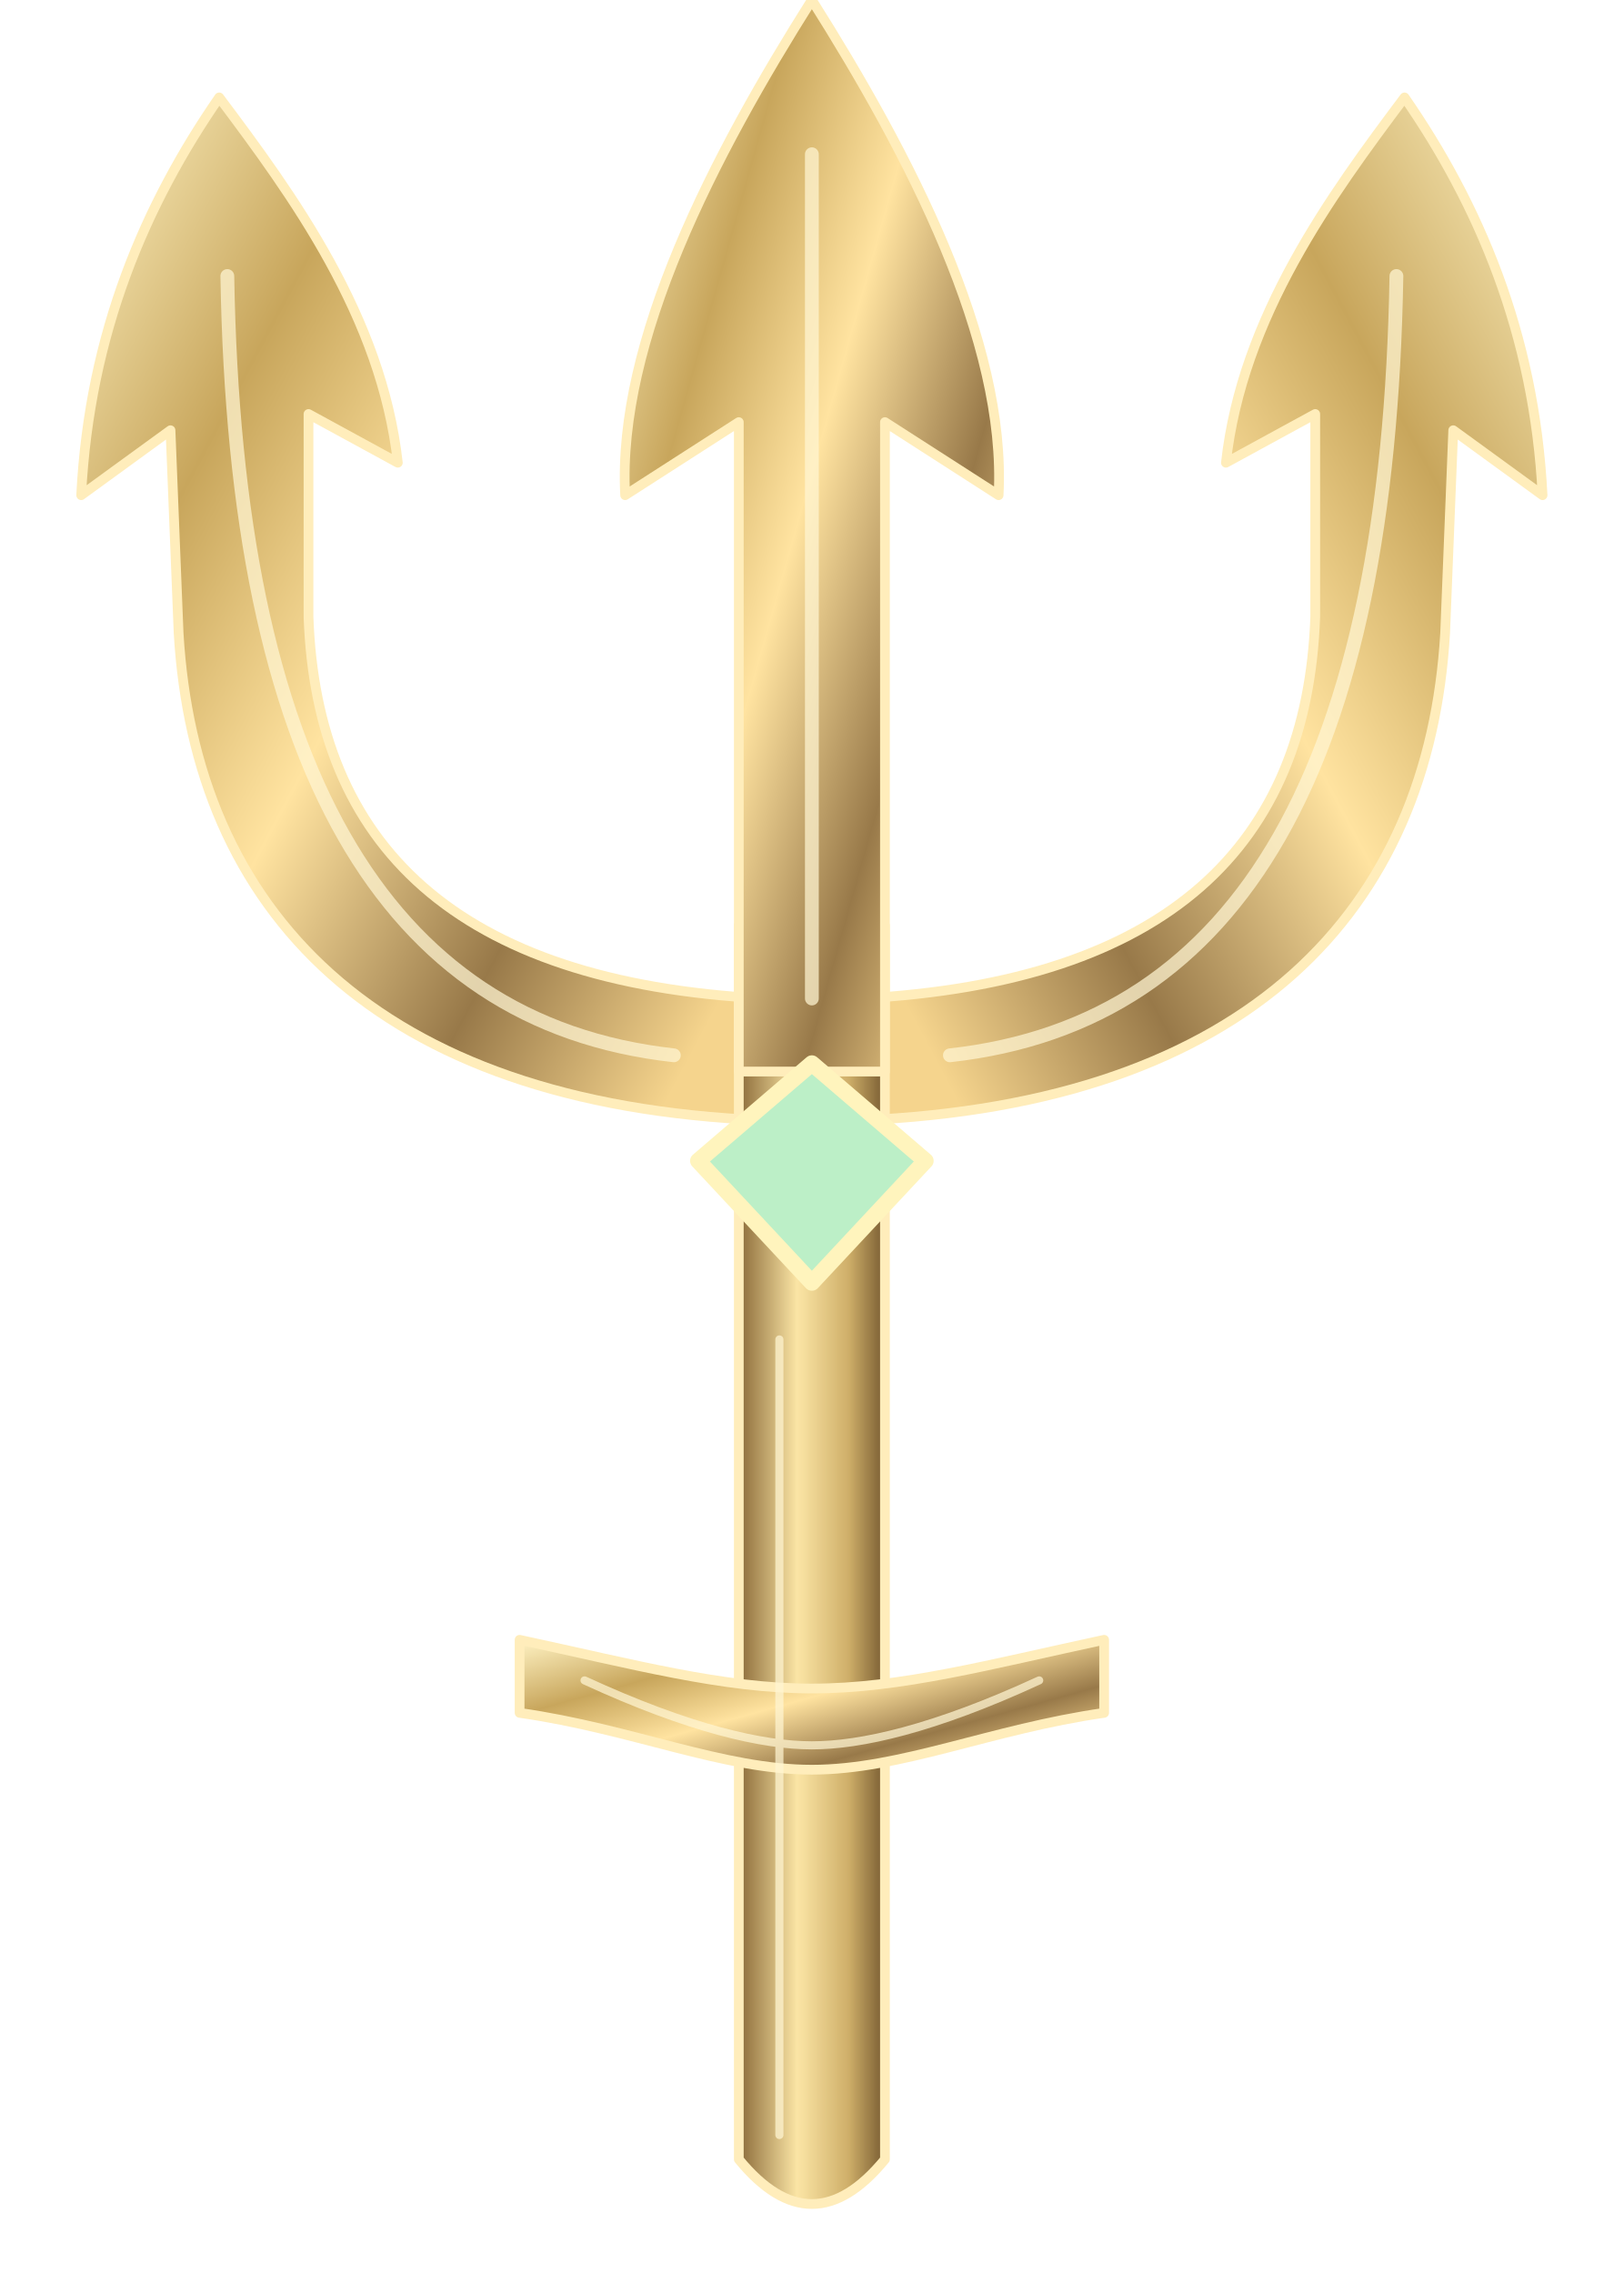
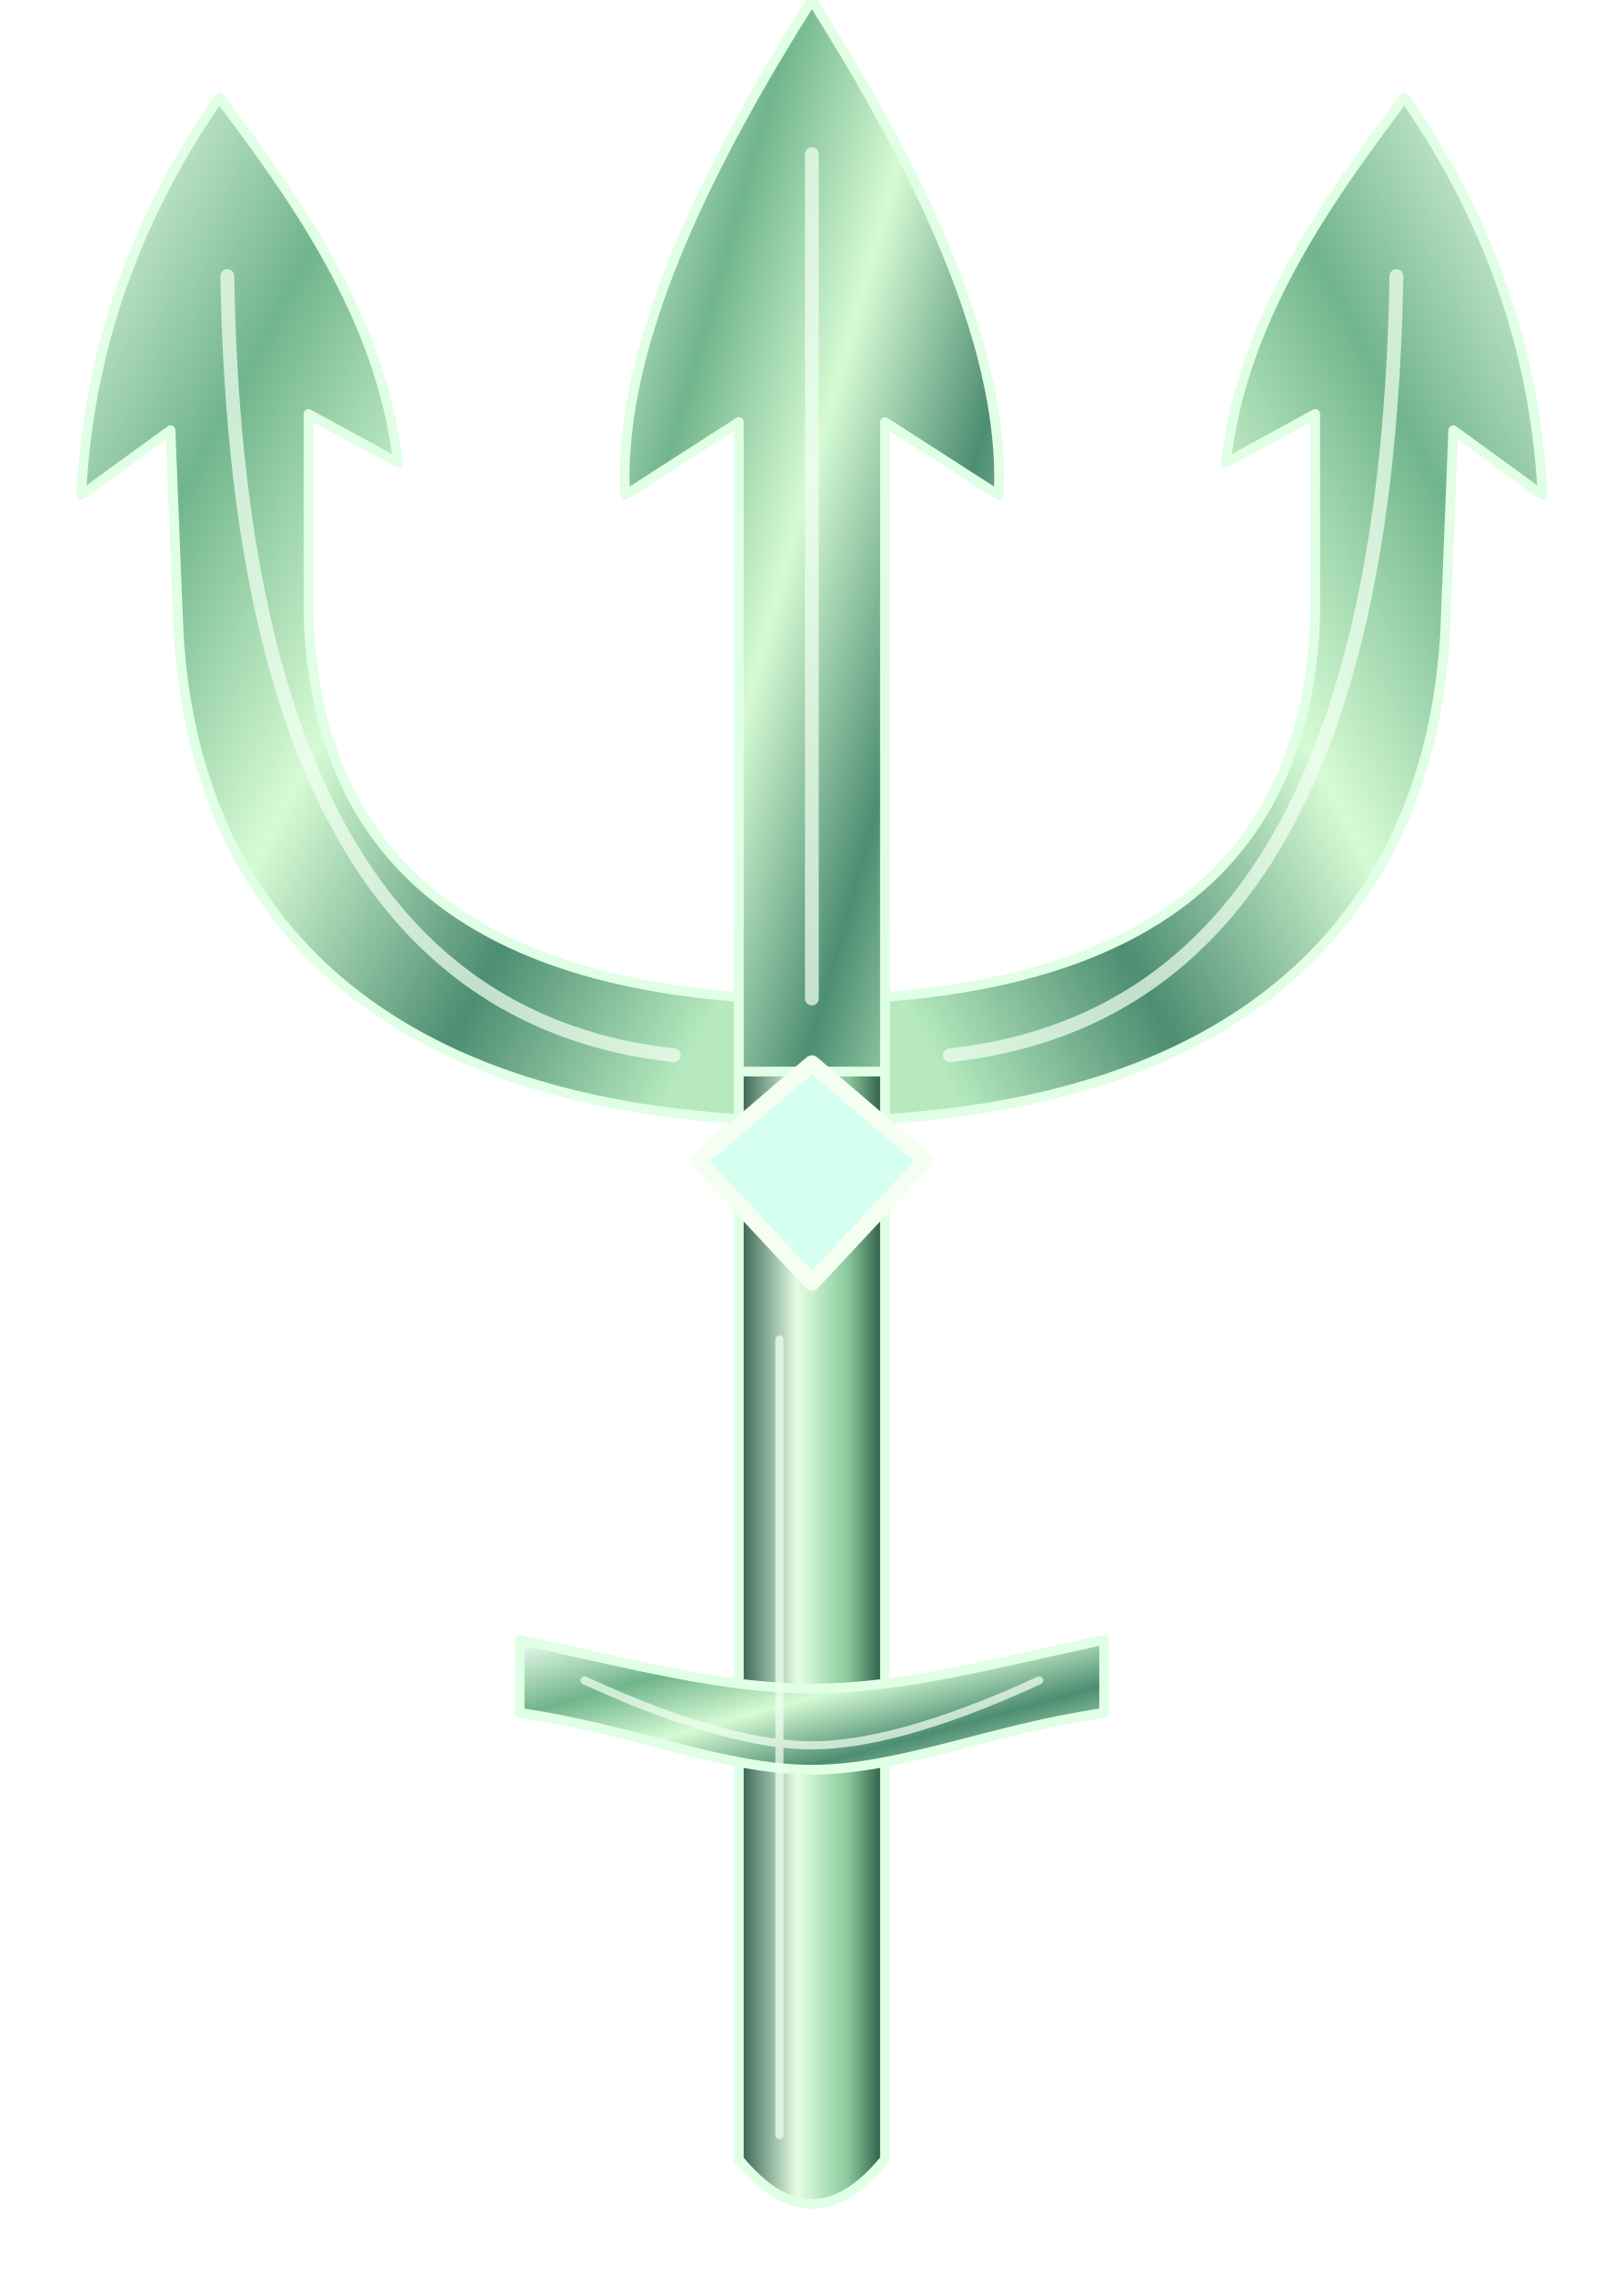
<svg xmlns="http://www.w3.org/2000/svg" viewBox="0 0 200 280" role="img" aria-labelledby="title">
  <defs>
    <linearGradient id="metal" x1="0" y1="0" x2="1" y2=".8">
-       <stop stop-color="#fff3c4" />
-       <stop offset=".28" stop-color="#c8a65c" />
-       <stop offset=".52" stop-color="#ffe3a0" />
-       <stop offset=".78" stop-color="#987949" />
-       <stop offset="1" stop-color="#f5d48d" />
+       <stop stop-color="#edffee" />
+       <stop offset=".28" stop-color="#71b58c" />
+       <stop offset=".52" stop-color="#d6fbd4" />
+       <stop offset=".78" stop-color="#4d8d72" />
+       <stop offset="1" stop-color="#b6e9be" />
    </linearGradient>
    <linearGradient id="shaft" x1="0" y1="0" x2="1" y2="0">
-       <stop stop-color="#8b6b39" />
-       <stop offset=".4" stop-color="#fbe5a5" />
-       <stop offset=".75" stop-color="#cfaf69" />
-       <stop offset="1" stop-color="#775b31" />
+       <stop stop-color="#315e4e" />
+       <stop offset=".4" stop-color="#e5ffe4" />
+       <stop offset=".75" stop-color="#88c99a" />
+       <stop offset="1" stop-color="#285442" />
    </linearGradient>
    <path id="side" d="M27 12 C36 24 47 39 49 57 L38 51 L38 76 C39 104 56 121 94 123 L94 138 C46 136 24 112 22 78 L21 53 L10 61 C11 41 18 25 27 12 Z" />
  </defs>
-   <g stroke="#ffedbb" stroke-width="1.2" stroke-linejoin="round">
+   <g stroke="#e0ffe5" stroke-width="1.2" stroke-linejoin="round">
    <use href="#side" fill="url(#metal)" />
    <use href="#side" transform="translate(200 0) scale(-1 1)" fill="url(#metal)" />
    <path d="M91 114 H109 V266 Q100 277 91 266 Z" fill="url(#shaft)" />
    <path d="M100 0 C112 19 124 42 123 61 L109 52 L109 132 H91 V52 L77 61 C76 42 88 19 100 0 Z" fill="url(#metal)" />
    <path d="M64 202 C78 205 89 208 100 208 C111 208 122 205 136 202 L136 211 C122 213 111 218 100 218 C89 218 78 213 64 211 Z" fill="url(#metal)" />
-     <path d="M86 143 L100 131 L114 143 L100 158 Z" fill="#bcefc7" stroke="#fff4bd" stroke-width="2" />
+     <path d="M86 143 L100 131 L114 143 L100 158 Z" fill="#d5fff0" stroke="#f4fff1" stroke-width="2" />
  </g>
-   <g fill="none" stroke="#fff5d2" stroke-linecap="round" opacity=".72">
+   <g fill="none" stroke="#f0fff0" stroke-linecap="round" opacity=".72">
    <path d="M100 19 V123 M28 34 C29 94 47 126 83 130 M172 34 C171 94 153 126 117 130" stroke-width="1.7" />
    <path d="M96 165 V263 M72 207 C85 213 94 215 100 215 M128 207 C115 213 106 215 100 215" stroke-width="1" />
  </g>
</svg>
